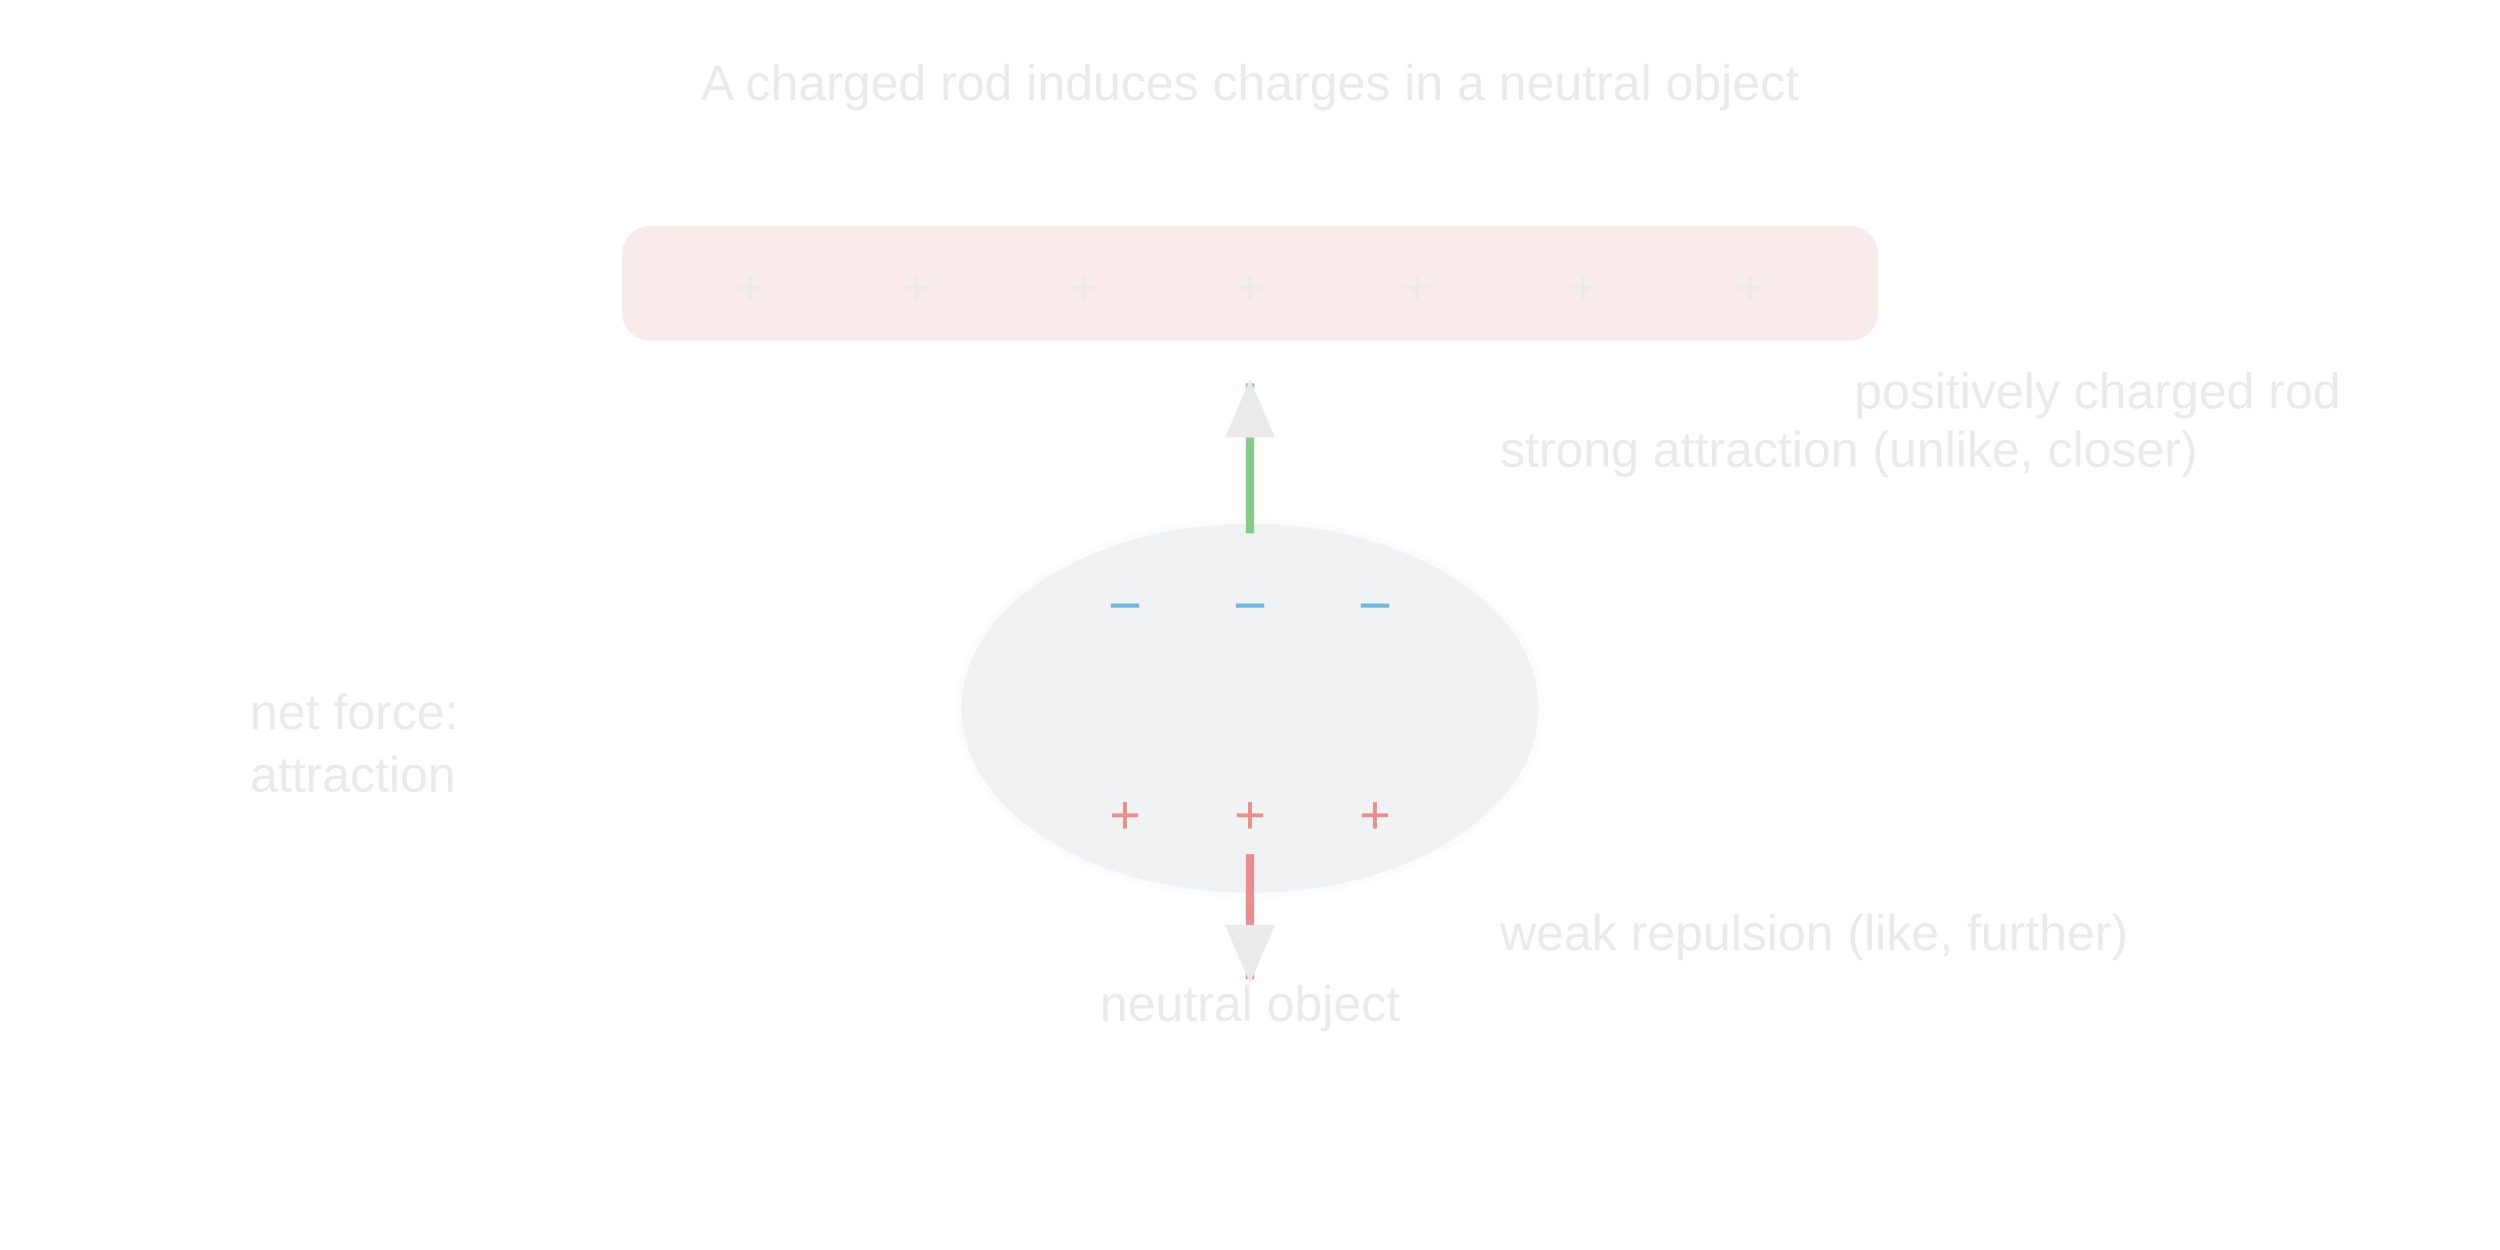
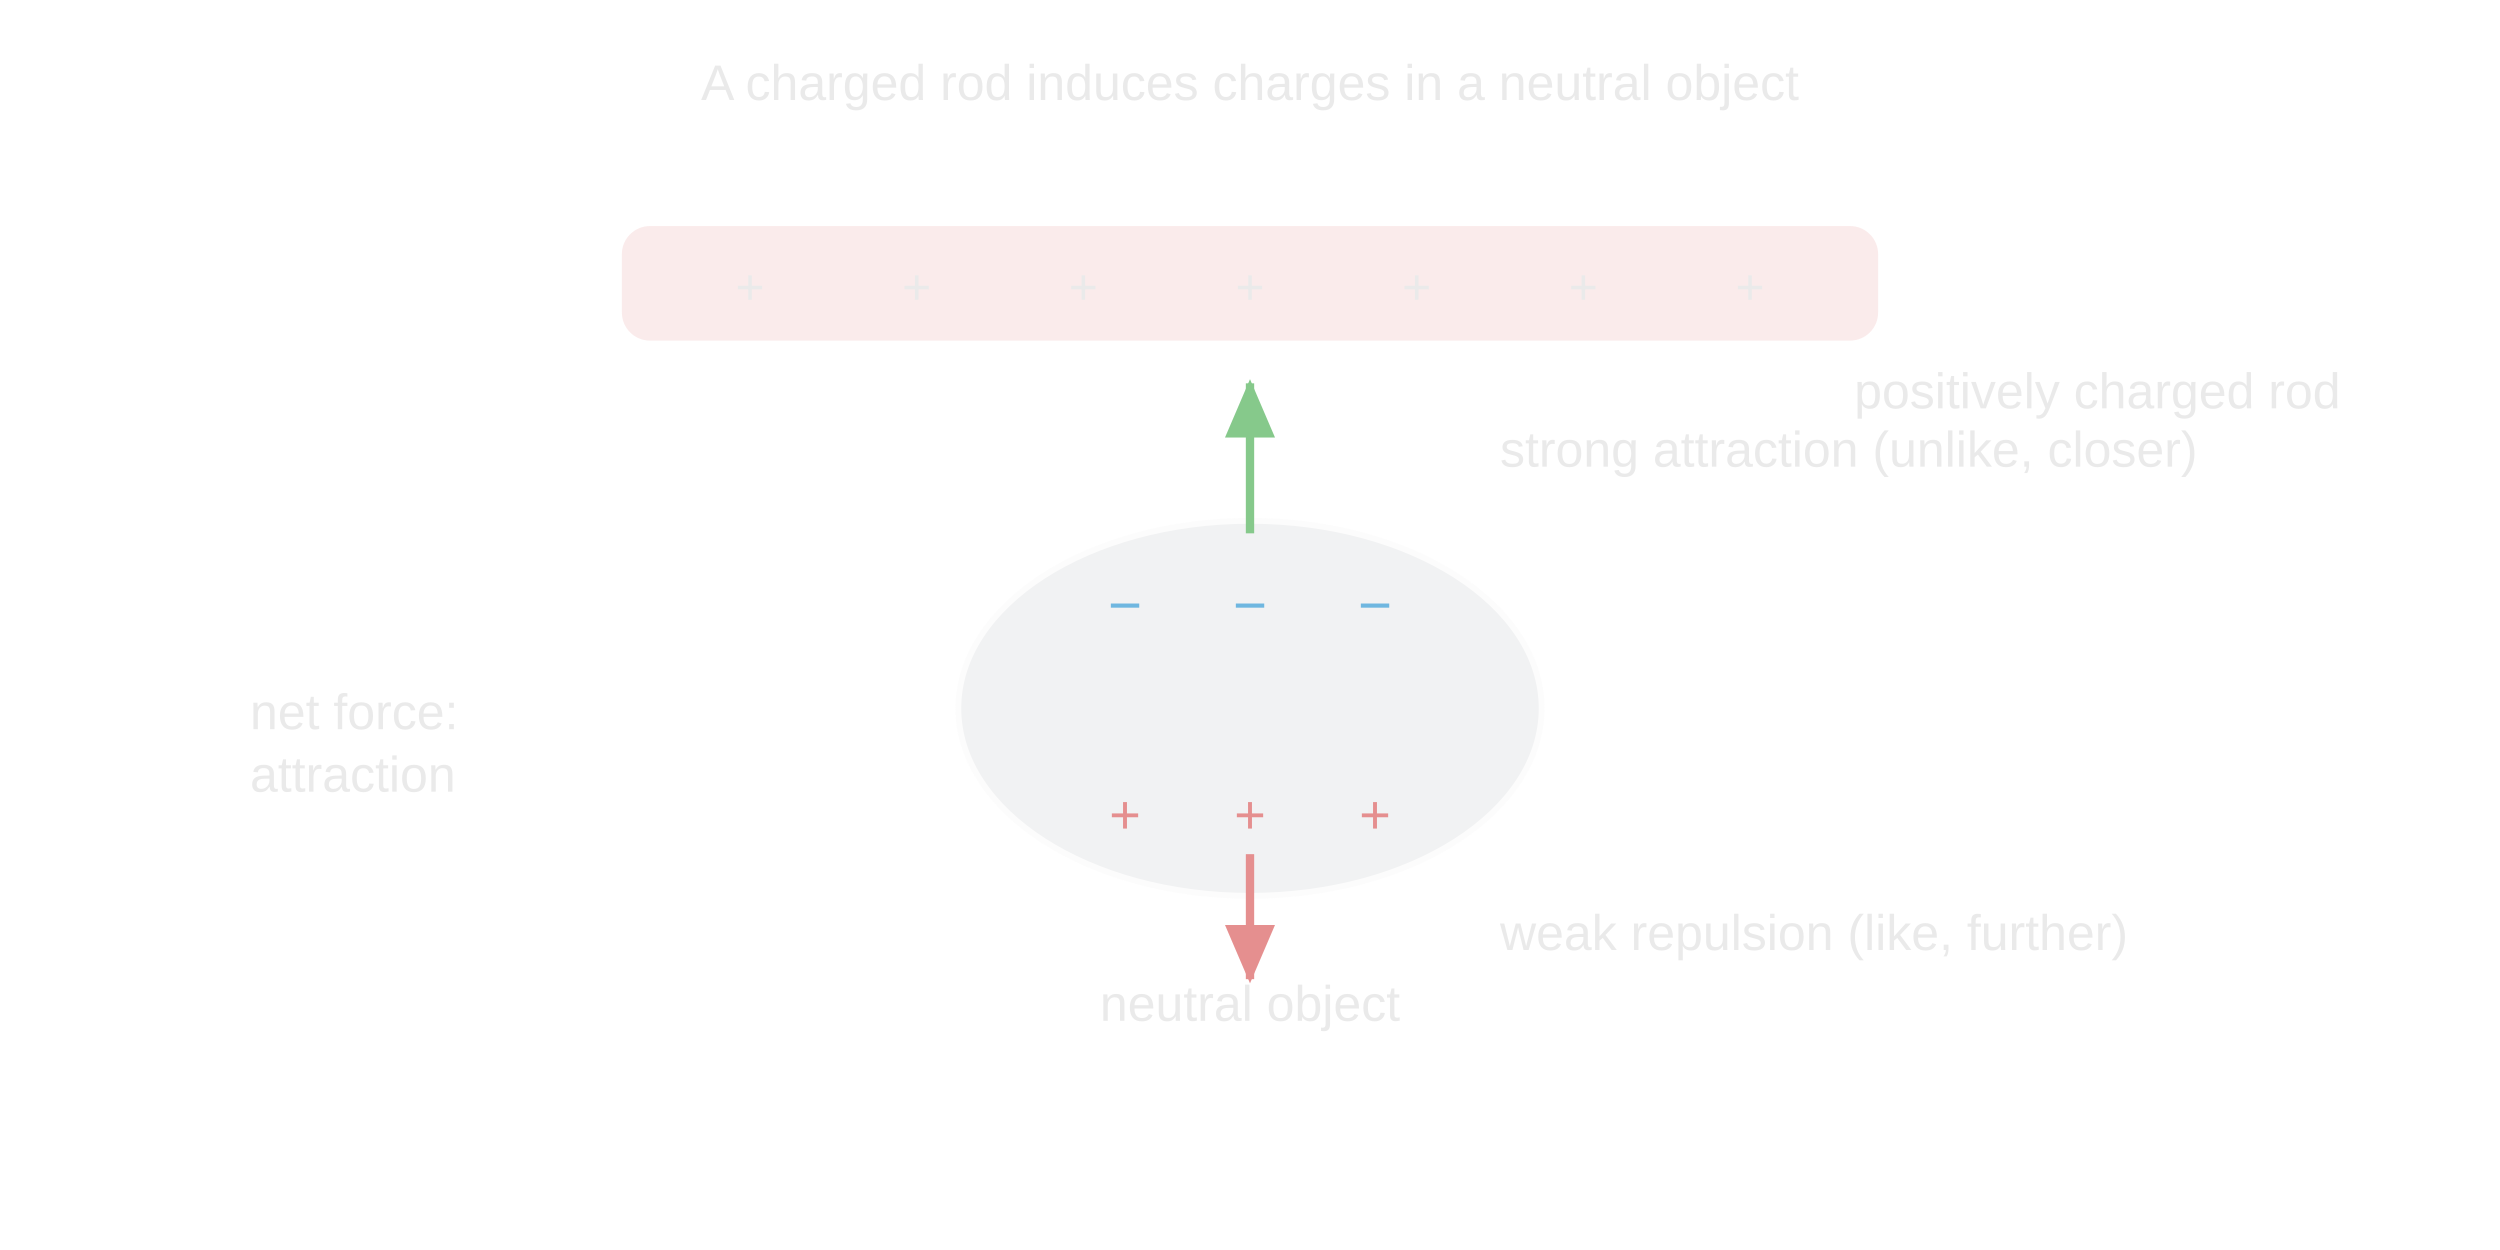
<svg xmlns="http://www.w3.org/2000/svg" viewBox="0 0 600 300" font-family="Segoe UI, Arial, sans-serif">
  <defs>
    <marker id="ah10" markerWidth="9" markerHeight="9" refX="6.5" refY="3" orient="auto">
      <path d="M0,0 L7,3 L0,6 Z" fill="#EAEAEA" />
+     </marker>
+     <marker id="ah10-e58f8f" markerWidth="9" markerHeight="9" refX="6.5" refY="3" orient="auto">
+       <path d="M0,0 L7,3 L0,6 Z" fill="#E58F8F" />
+     </marker>
+     <marker id="ah10-86c98b" markerWidth="9" markerHeight="9" refX="6.5" refY="3" orient="auto">
+       <path d="M0,0 L7,3 L0,6 Z" fill="#86C98B" />
    </marker>
  </defs>
  <style>
    text { fill:#EAEAEA; font-size:12px; }
    .rodp { fill:#E58F8F; opacity:0.18; stroke:#E58F8F; stroke-width:1.5; }
    .obj  { fill:#9AA0A6; opacity:0.14; stroke:#EAEAEA; stroke-width:1.4; }
    .pos { fill:#E58F8F; font-size:13px; text-anchor:middle; }
    .neg { fill:#6FB7E0; font-size:14px; text-anchor:middle; }
    .frcA { stroke:#86C98B; stroke-width:2; }
    .frcR { stroke:#E58F8F; stroke-width:2; }
    .lead { stroke:#9AA0A6; stroke-width:1.1; }
  </style>
  <text x="300" y="24" text-anchor="middle" font-size="14">A charged rod induces charges in a neutral object</text>
  <rect class="rodp" x="150" y="55" width="300" height="26" rx="6" />
  <g class="pos">
    <text x="180" y="73">+</text>
    <text x="220" y="73">+</text>
    <text x="260" y="73">+</text>
    <text x="300" y="73">+</text>
    <text x="340" y="73">+</text>
    <text x="380" y="73">+</text>
    <text x="420" y="73">+</text>
  </g>
  <text x="445" y="98" font-size="12" fill="#E58F8F">positively charged rod</text>
  <ellipse class="obj" cx="300" cy="170" rx="70" ry="45" />
  <text class="neg" x="270" y="150">−</text>
  <text class="neg" x="300" y="150">−</text>
  <text class="neg" x="330" y="150">−</text>
  <text class="pos" x="270" y="200">+</text>
  <text class="pos" x="300" y="200">+</text>
  <text class="pos" x="330" y="200">+</text>
  <text x="300" y="245" text-anchor="middle" font-size="13">neutral object</text>
-   <line class="frcA" x1="300" y1="128" x2="300" y2="92" marker-end="url(#ah10)" />
+   <line class="frcA" x1="300" y1="128" x2="300" y2="92" marker-end="url(#ah10-86c98b)" />
  <text x="360" y="112" font-size="12" fill="#86C98B">strong attraction (unlike, closer)</text>
-   <line class="frcR" x1="300" y1="205" x2="300" y2="235" marker-end="url(#ah10)" />
+   <line class="frcR" x1="300" y1="205" x2="300" y2="235" marker-end="url(#ah10-e58f8f)" />
  <text x="360" y="228" font-size="12" fill="#E58F8F">weak repulsion (like, further)</text>
  <text x="60" y="175" font-size="12" fill="#9AA0A6">net force:</text>
  <text x="60" y="190" font-size="12" fill="#9AA0A6">attraction</text>
</svg>
